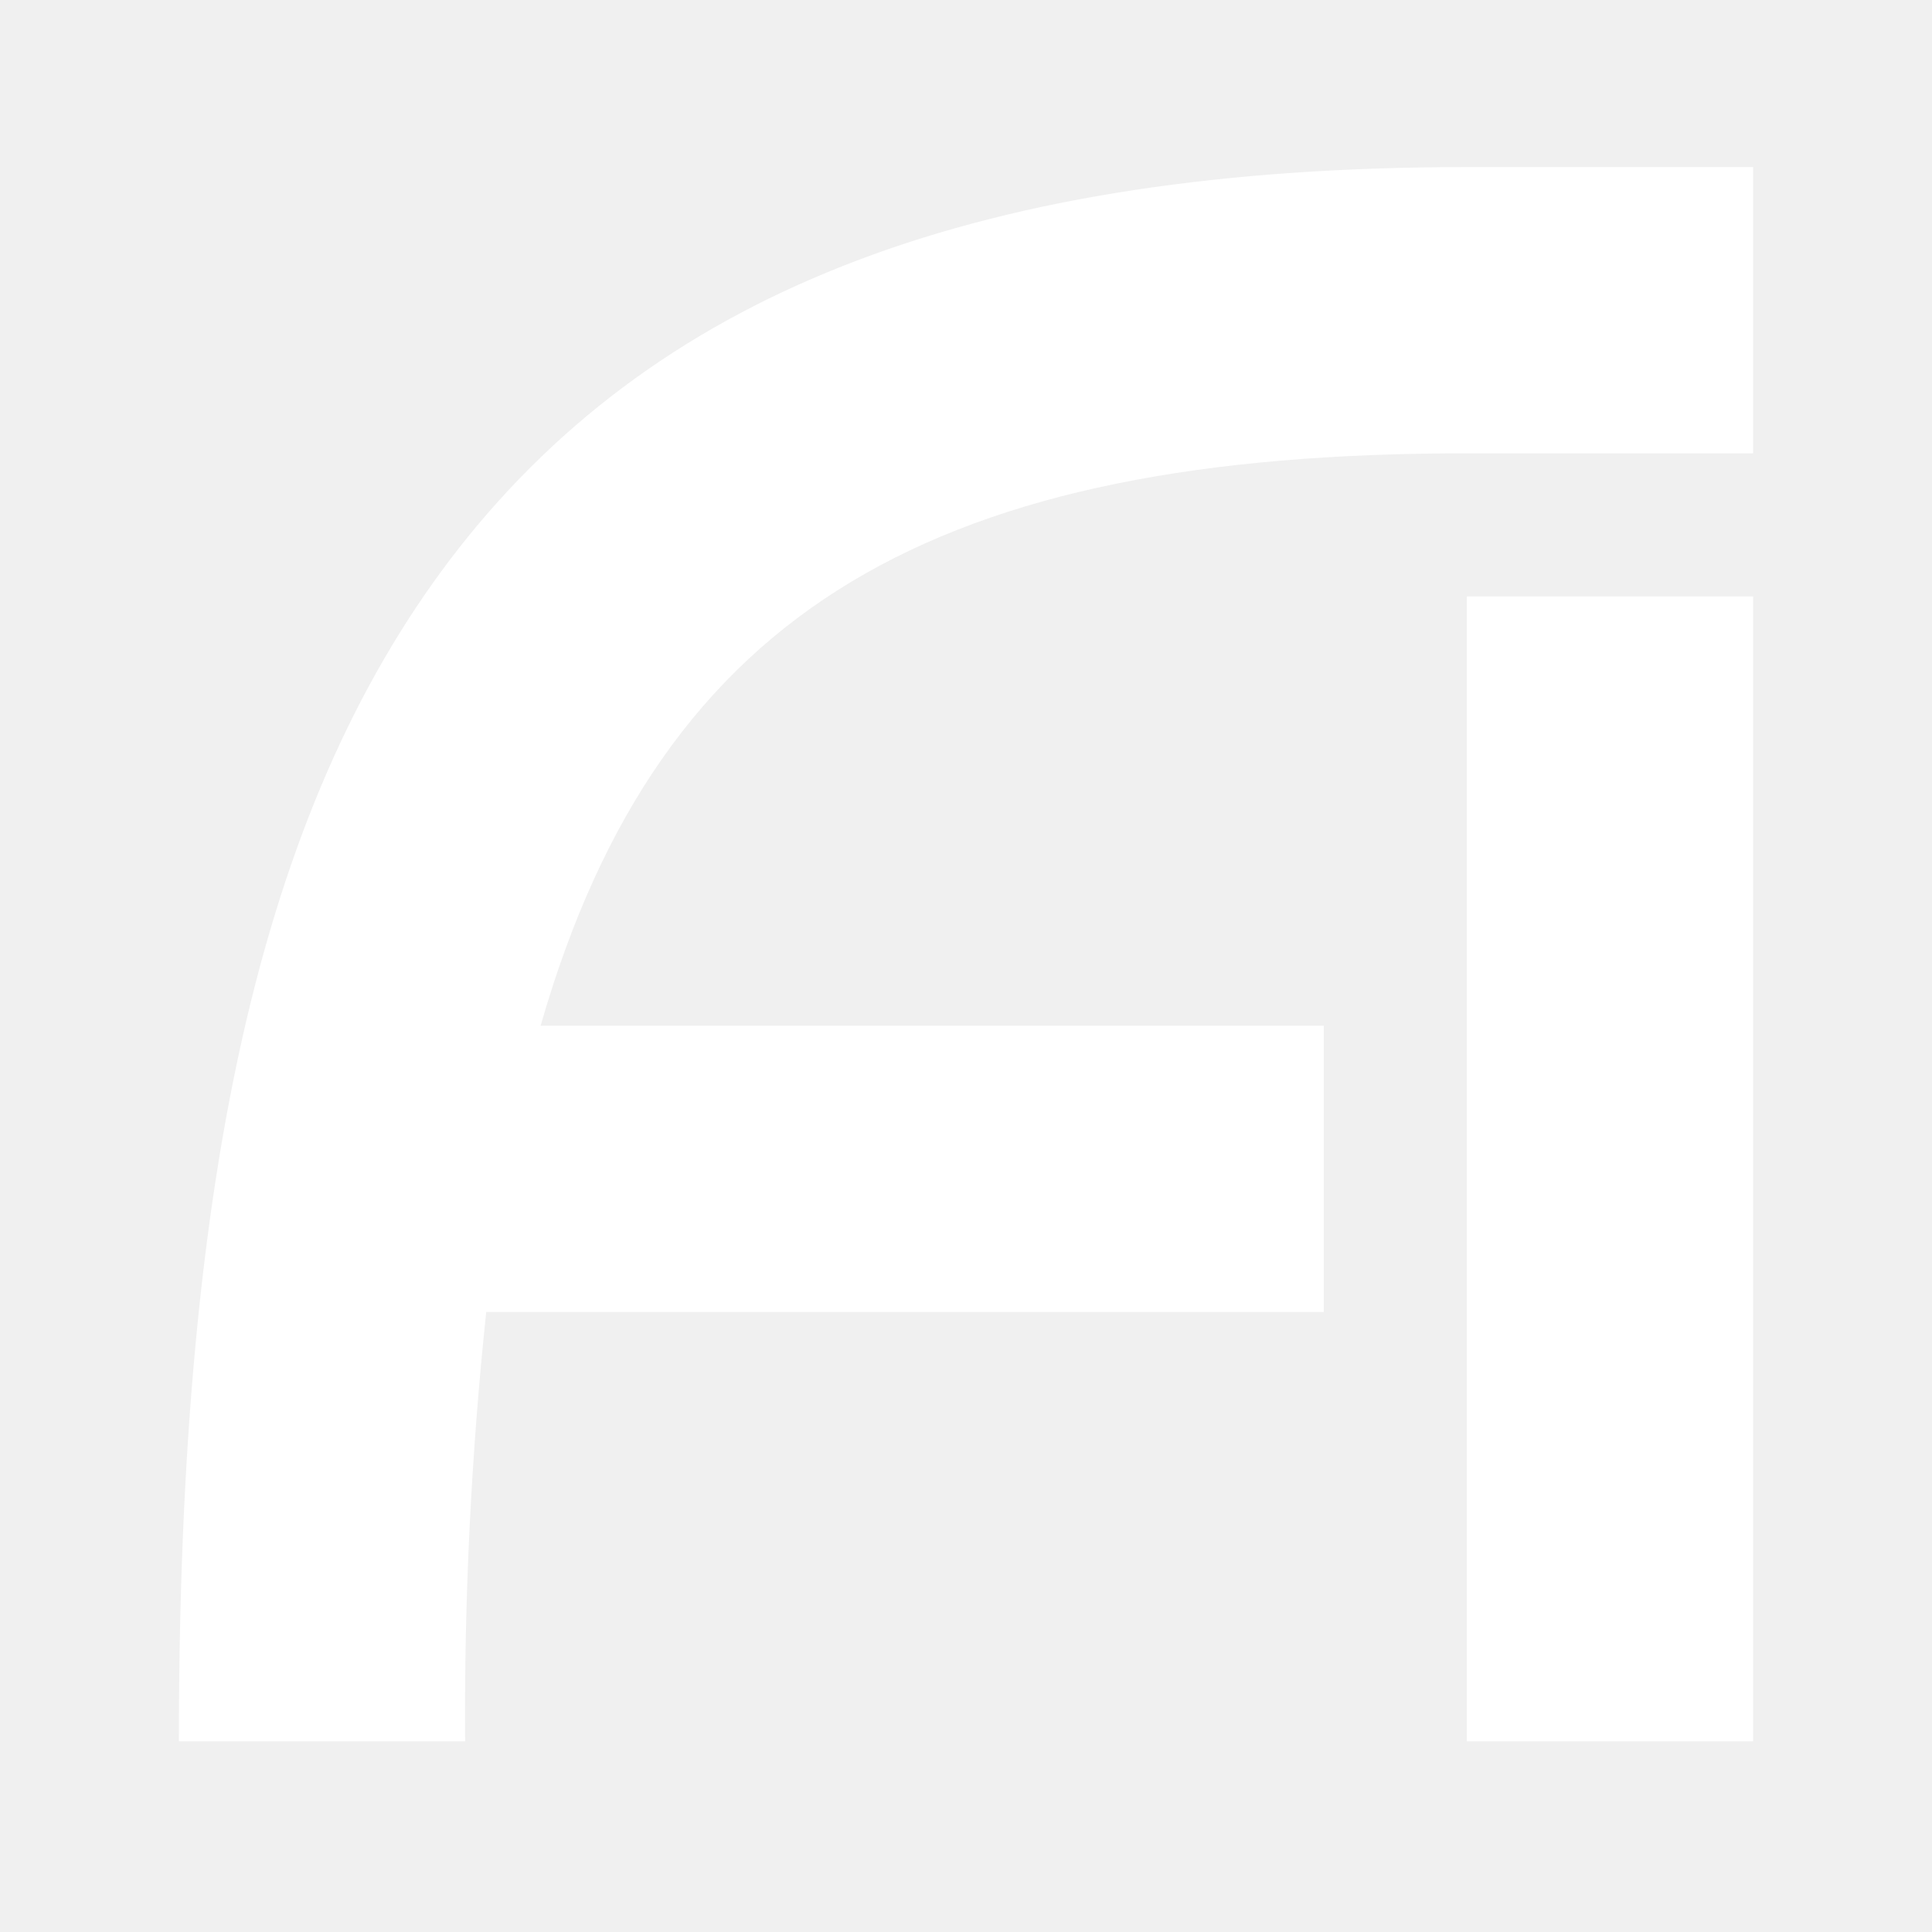
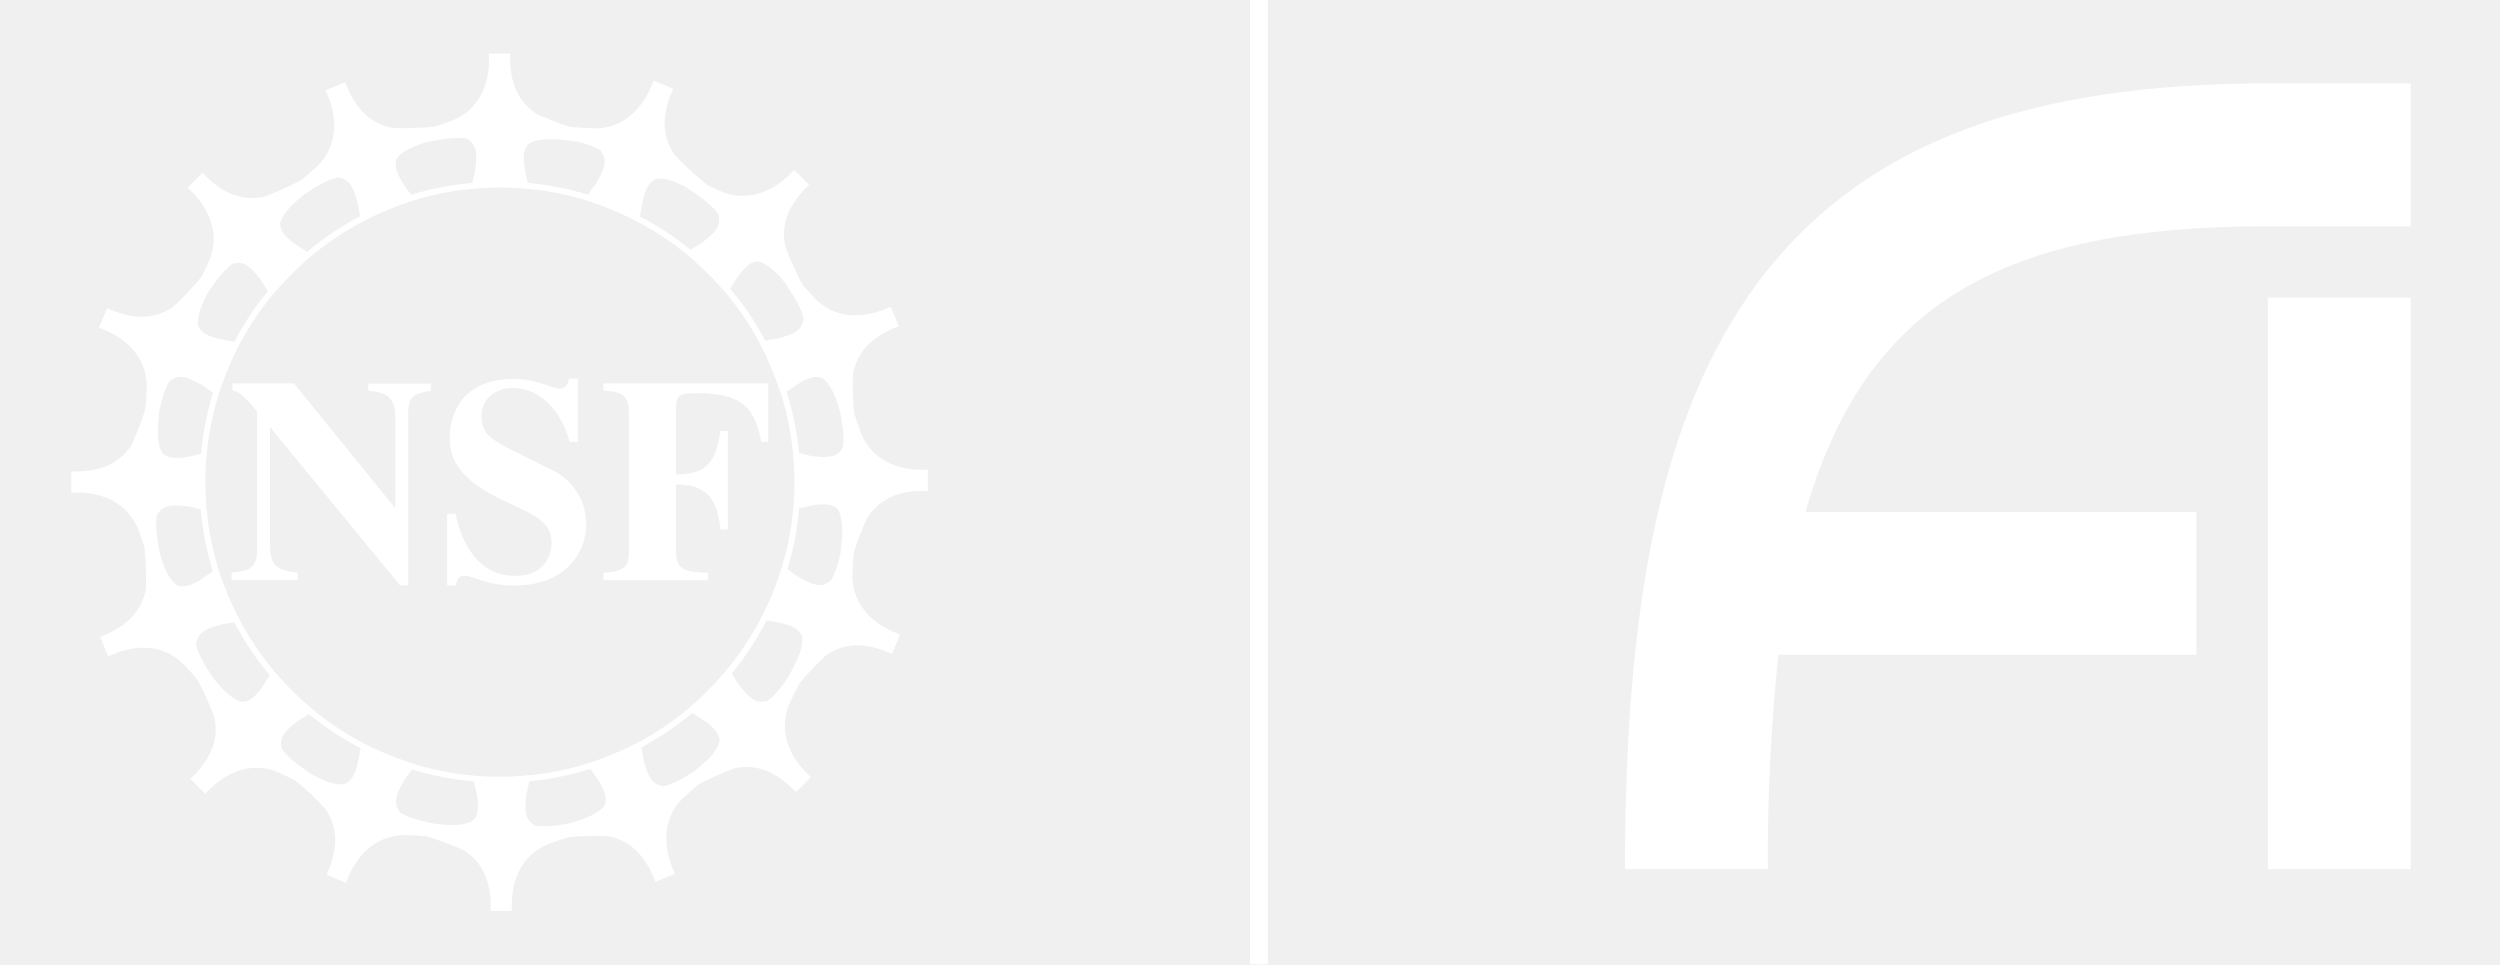
- <svg xmlns="http://www.w3.org/2000/svg" id="Layer_1" data-name="Layer 1" viewBox="0 0 54 54">
+ <svg xmlns="http://www.w3.org/2000/svg" id="Layer_1" version="1.1" viewBox="0 0 140 54">
  <defs>
-     <style>.cls-1{fill:#fff;}</style>
+     <style>
+       .st0 {
+         fill: #fff;
+       }
+     </style>
  </defs>
-   <rect class="cls-1" x="41" y="16.67" width="8" height="32" />
-   <path class="cls-1" d="M49,4.67H41c-13.51,0-22.45,3.38-28.15,10.62C7.42,22.21,5,32.5,5,48.67h8a107.44,107.44,0,0,1,.59-12H37v-8H15.11c3.37-11.75,11.14-16,25.89-16h8Z" />
+   <rect class="st0" x="127" y="16.67" width="8" height="32" />
+   <path class="st0" d="M135,4.67h-8c-13.51,0-22.45,3.38-28.15,10.62-5.43,6.92-7.85,17.21-7.85,33.38h8c-.03-4.01.17-8.01.59-12h23.41v-8h-21.89c3.37-11.75,11.14-16,25.89-16h8v-8Z" />
+   <g>
+     <path class="st0" d="M20.63,21.88c1.32.1,1.51.64,1.51,1.61v4.94h-.03l-5.65-6.96h-3.44v.41c.21,0,.47.05,1.38,1.17v7.72c0,1.08-.46,1.19-1.43,1.3v.41h3.7v-.41c-1.21-.13-1.55-.44-1.55-1.61v-6.51h.03l7.25,8.83h.46v-9.59c0-.78.1-1.16,1.27-1.3v-.41h-3.5v.41Z" />
+     <polygon class="st0" points="31.9 24.74 31.9 24.74 31.9 24.74 31.9 24.74 31.9 24.74" />
+     <path class="st0" d="M31.04,26.39l-2.39-1.19c-1.37-.68-1.68-1.04-1.68-1.92,0-1.06.9-1.55,1.74-1.55,1.92,0,2.9,1.87,3.19,3.01h.46v-3.53h-.49c-.08.31-.16.55-.54.55-.47,0-1.24-.54-2.54-.54-3.09,0-3.6,2.21-3.6,3.21,0,.75,0,2.15,2.79,3.49l1.09.52c1.06.51,1.82.9,1.82,1.99,0,.21-.08,1.82-2.04,1.82-2.07,0-3.01-1.84-3.34-3.48h-.47v4.02h.47c.07-.26.15-.55.49-.55.51,0,1.24.55,2.79.55,3,0,4.04-1.97,4.04-3.41,0-1.78-1.24-2.72-1.79-3Z" />
+     <path class="st0" d="M33.79,21.47v.41c.76.05,1.43.08,1.43,1.16v7.88c0,1.01-.5,1.06-1.43,1.16v.41h5.86v-.41c-1.14-.05-1.79-.08-1.79-1.16v-3.79c2.05,0,2.31,1.19,2.49,2.52h.41v-5.51h-.41c-.23,1.3-.47,2.46-2.49,2.43v-3.78c0-.7.29-.77,1.17-.77,2.8,0,3.24,1.03,3.6,2.72h.39v-3.27h-9.23Z" />
+     <path class="st0" d="M48.58,28.97c.81-1.22,2.05-1.52,3.38-1.48,0-.39,0-.86,0-1.19-1.49.09-3.03-.42-3.71-1.95-.15-.4-.29-.8-.42-1.21-.08-.77-.08-1.54-.06-2.21.28-1.44,1.31-2.19,2.56-2.66-.14-.37-.33-.8-.45-1.1-1.34.65-2.96.77-4.17-.38-.26-.27-.51-.55-.76-.84-.4-.73-.73-1.49-.98-2.16-.29-1.43.38-2.53,1.34-3.44-.27-.28-.61-.61-.84-.84-.99,1.11-2.44,1.84-4,1.25-.3-.13-.59-.27-.89-.42-.68-.54-1.3-1.14-1.81-1.68-.82-1.21-.62-2.48-.07-3.69-.36-.15-.79-.33-1.1-.46-.49,1.41-1.55,2.63-3.22,2.68-.51-.01-1.02-.04-1.53-.1-.65-.21-1.26-.47-1.8-.71-1.22-.8-1.52-2.05-1.48-3.38-.39,0-.86,0-1.19,0,.09,1.49-.42,3.03-1.95,3.71-.35.13-.71.26-1.07.38-.83.09-1.65.1-2.37.08-1.43-.28-2.19-1.31-2.66-2.56-.36.14-.8.32-1.1.45.65,1.34.76,2.96-.38,4.17-.31.29-.62.57-.95.84-.71.39-1.45.7-2.11.95-1.43.29-2.53-.37-3.44-1.34-.28.27-.61.6-.84.84,1.12.99,1.84,2.44,1.24,4-.14.33-.3.65-.46.97-.51.64-1.08,1.22-1.6,1.7-1.21.82-2.48.62-3.69.07-.15.36-.33.79-.46,1.09,1.41.49,2.63,1.55,2.68,3.22-.01.44-.04.89-.08,1.33-.22.73-.51,1.42-.77,2.02-.8,1.22-2.05,1.52-3.38,1.48,0,.39,0,.86,0,1.19,1.49-.09,3.02.42,3.71,1.95.14.36.27.73.39,1.1.09.82.1,1.64.08,2.36-.28,1.43-1.31,2.19-2.56,2.66.14.36.32.8.45,1.1,1.34-.65,2.96-.77,4.17.38.29.3.56.61.83.93.39.71.7,1.45.95,2.1.29,1.43-.37,2.53-1.35,3.44.27.28.61.61.84.84.99-1.11,2.44-1.84,4-1.24.35.16.69.32,1.03.49.64.51,1.21,1.08,1.69,1.59.82,1.21.62,2.48.07,3.69.36.16.79.33,1.09.46.49-1.41,1.55-2.63,3.22-2.68.43.01.85.03,1.28.07.76.23,1.49.52,2.12.8,1.22.81,1.52,2.05,1.48,3.38.39,0,.86,0,1.19,0-.09-1.49.42-3.03,1.95-3.71.4-.15.81-.3,1.22-.42.77-.08,1.53-.08,2.2-.06,1.44.28,2.19,1.31,2.66,2.56.36-.14.8-.33,1.1-.45-.65-1.34-.77-2.96.38-4.17.31-.29.62-.57.95-.84.68-.36,1.38-.66,2-.9,1.43-.29,2.53.37,3.44,1.34.28-.27.61-.6.84-.84-1.11-.99-1.84-2.44-1.25-4,.19-.43.4-.86.63-1.28.48-.58,1-1.1,1.47-1.55,1.21-.82,2.48-.62,3.69-.07.15-.36.33-.79.46-1.09-1.41-.49-2.63-1.55-2.68-3.22.01-.47.04-.94.09-1.41.22-.69.49-1.34.74-1.91ZM42.49,14.65c.55.14,1.06.68,1.46,1.17.39.61.86,1.26,1.06,2.02l-.09.32c-.22.52-.87.64-1.37.8-.24.04-.47.07-.7.11-.55-1.04-1.21-2.01-1.96-2.9.17-.28.35-.56.54-.83.28-.34.59-.72,1.07-.7ZM44.41,25.31s0,.03,0,.05c.05.54.08,1.09.08,1.64,0,1.66-.25,3.27-.71,4.78-.05.17-.11.33-.17.49-.13.38-.26.77-.42,1.14-.02.06-.05.11-.08.17-.61,1.4-1.4,2.7-2.36,3.87-.09.11-.19.21-.28.32-.59.69-1.23,1.33-1.93,1.91-.02.02-.04.04-.06.06h0c-.81.67-1.69,1.27-2.62,1.77,0,0-.02,0-.03.01-.88.47-1.8.87-2.77,1.18-.06.02-.12.04-.18.06-1.02.32-2.09.54-3.18.65-.05,0-.11,0-.17.01-.51.05-1.02.08-1.54.08-1.68,0-3.29-.25-4.82-.72-.14-.04-.28-.1-.42-.15-1.91-.64-3.68-1.61-5.2-2.87-.11-.09-.2-.18-.31-.27-2.2-1.89-3.89-4.35-4.85-7.16-.06-.17-.12-.33-.17-.5-.47-1.53-.72-3.16-.72-4.84s.26-3.31.72-4.84c.04-.14.09-.27.14-.4.64-1.91,1.61-3.67,2.86-5.19.1-.12.21-.23.31-.35,1.9-2.19,4.35-3.87,7.15-4.82.16-.06.32-.12.49-.17,1.53-.47,3.15-.72,4.83-.72s3.28.25,4.8.71c.17.05.33.11.49.17,1.89.64,3.62,1.6,5.13,2.83.13.11.26.23.39.34,1.49,1.29,2.75,2.83,3.69,4.58,0,0,0,0,0,0,.02.04.04.08.05.11.43.81.79,1.66,1.08,2.53.04.11.09.23.12.34.32,1.02.54,2.09.65,3.19ZM36.75,10.02c.51-.08,1.11.17,1.64.44.62.44,1.35.87,1.85,1.54l.04.33c0,.56-.56.92-.96,1.26-.22.13-.43.26-.65.4-.87-.72-1.82-1.34-2.83-1.87.06-.35.11-.69.19-1.04.13-.43.27-.89.72-1.05ZM29.63,8.04c.61-.36,1.6-.23,2.31-.16.15.02.3.04.44.06.43.11.86.25,1.26.48l.16.29c.21.52-.16,1.07-.4,1.54-.16.22-.32.44-.48.65-1.08-.33-2.2-.55-3.36-.66-.07-.32-.15-.63-.2-.95-.05-.44-.09-.93.26-1.25ZM22.24,8.86c.34-.46,1.03-.71,1.64-.9.71-.13,1.49-.31,2.26-.2l.26.2c.39.4.26,1.05.22,1.57-.06.24-.11.47-.17.71-1.18.11-2.33.33-3.43.67-.19-.26-.38-.52-.55-.8-.21-.39-.43-.82-.24-1.25ZM16.99,10.92c.59-.38,1.21-.81,1.93-.99l.32.09c.52.22.64.87.8,1.37.04.24.08.48.12.72-1.06.56-2.05,1.23-2.96,1.99-.27-.17-.55-.34-.81-.53-.34-.28-.72-.59-.7-1.07.15-.61.79-1.15,1.31-1.58ZM11.6,16.45c.4-.58.82-1.23,1.42-1.69l.33-.04c.56,0,.92.55,1.26.96.13.21.26.42.39.63-.72.87-1.34,1.81-1.87,2.82-.33-.05-.66-.11-.98-.18-.43-.13-.89-.27-1.05-.72-.08-.55.21-1.21.51-1.77ZM8.9,23.1c.13-.6.27-1.22.6-1.77l.29-.16c.52-.21,1.07.16,1.54.4.2.15.4.29.6.43-.34,1.1-.57,2.24-.67,3.42-.31.07-.62.14-.93.2-.44.04-.93.09-1.25-.26-.35-.6-.24-1.55-.17-2.25ZM9.89,32.76c-.47-.35-.73-1.06-.92-1.68-.13-.71-.3-1.47-.19-2.24l.2-.26c.4-.39,1.05-.26,1.57-.22.23.06.46.11.69.16.11,1.2.33,2.36.68,3.47-.25.18-.51.36-.77.53-.39.21-.82.43-1.25.24ZM13.52,39.29c-.6-.15-1.14-.78-1.57-1.3-.37-.58-.8-1.2-.98-1.91l.09-.32c.22-.52.87-.64,1.37-.8.23-.03.46-.07.69-.11.56,1.06,1.22,2.05,1.99,2.96-.17.27-.33.53-.51.79-.28.34-.59.72-1.07.7ZM19.29,43.91c-.58.09-1.27-.24-1.84-.55-.57-.4-1.21-.81-1.67-1.41l-.04-.33c0-.56.55-.93.96-1.26.2-.12.4-.25.6-.37.89.73,1.86,1.37,2.89,1.91-.05.32-.11.64-.18.95-.13.43-.27.89-.72,1.05ZM26.47,45.96c-.55.33-1.42.25-2.1.18-.65-.14-1.36-.28-1.97-.64l-.16-.29c-.21-.52.16-1.07.4-1.53.14-.19.28-.39.42-.59,1.11.34,2.28.56,3.48.67.07.32.15.63.2.95.04.44.09.93-.26,1.25ZM33.85,45.11c-.4.53-1.26.79-1.93.99-.63.11-1.3.24-1.96.14l-.26-.2c-.39-.4-.26-1.05-.22-1.57.06-.24.11-.48.17-.72,1.18-.11,2.32-.35,3.41-.69.19.26.37.52.55.8.21.39.43.82.24,1.25ZM38.91,43.17c-.53.34-1.1.7-1.74.87l-.32-.09c-.52-.22-.64-.87-.81-1.37-.04-.25-.08-.49-.12-.73,1.02-.54,1.97-1.19,2.85-1.92.28.17.55.35.82.53.34.28.72.59.7,1.07-.16.64-.85,1.21-1.39,1.64ZM44.2,37.84s-.02.04-.03.05c-.34.49-.71.99-1.2,1.37l-.33.04c-.56,0-.92-.56-1.27-.96-.13-.21-.26-.42-.39-.63.75-.91,1.4-1.91,1.95-2.97.32.05.63.11.94.18.43.13.89.27,1.05.72.1.7-.4,1.57-.73,2.19ZM47.09,30.84s-.01.09-.02.13c-.12.53-.26,1.07-.55,1.56l-.29.17c-.52.21-1.07-.16-1.54-.4-.2-.14-.39-.29-.59-.43.33-1.09.55-2.23.65-3.4.31-.07.61-.14.92-.2.44-.04.93-.09,1.25.26.36.61.24,1.6.16,2.31ZM47.21,25.06l-.2.26c-.4.39-1.05.26-1.57.22-.23-.06-.46-.11-.69-.16-.11-1.19-.35-2.33-.7-3.43.25-.18.51-.36.77-.53.39-.21.82-.44,1.25-.24.53.39.79,1.24.98,1.91.12.63.24,1.3.15,1.98Z" />
+   </g>
+   <rect class="st0" x="70" width="1" height="54" />
</svg>
